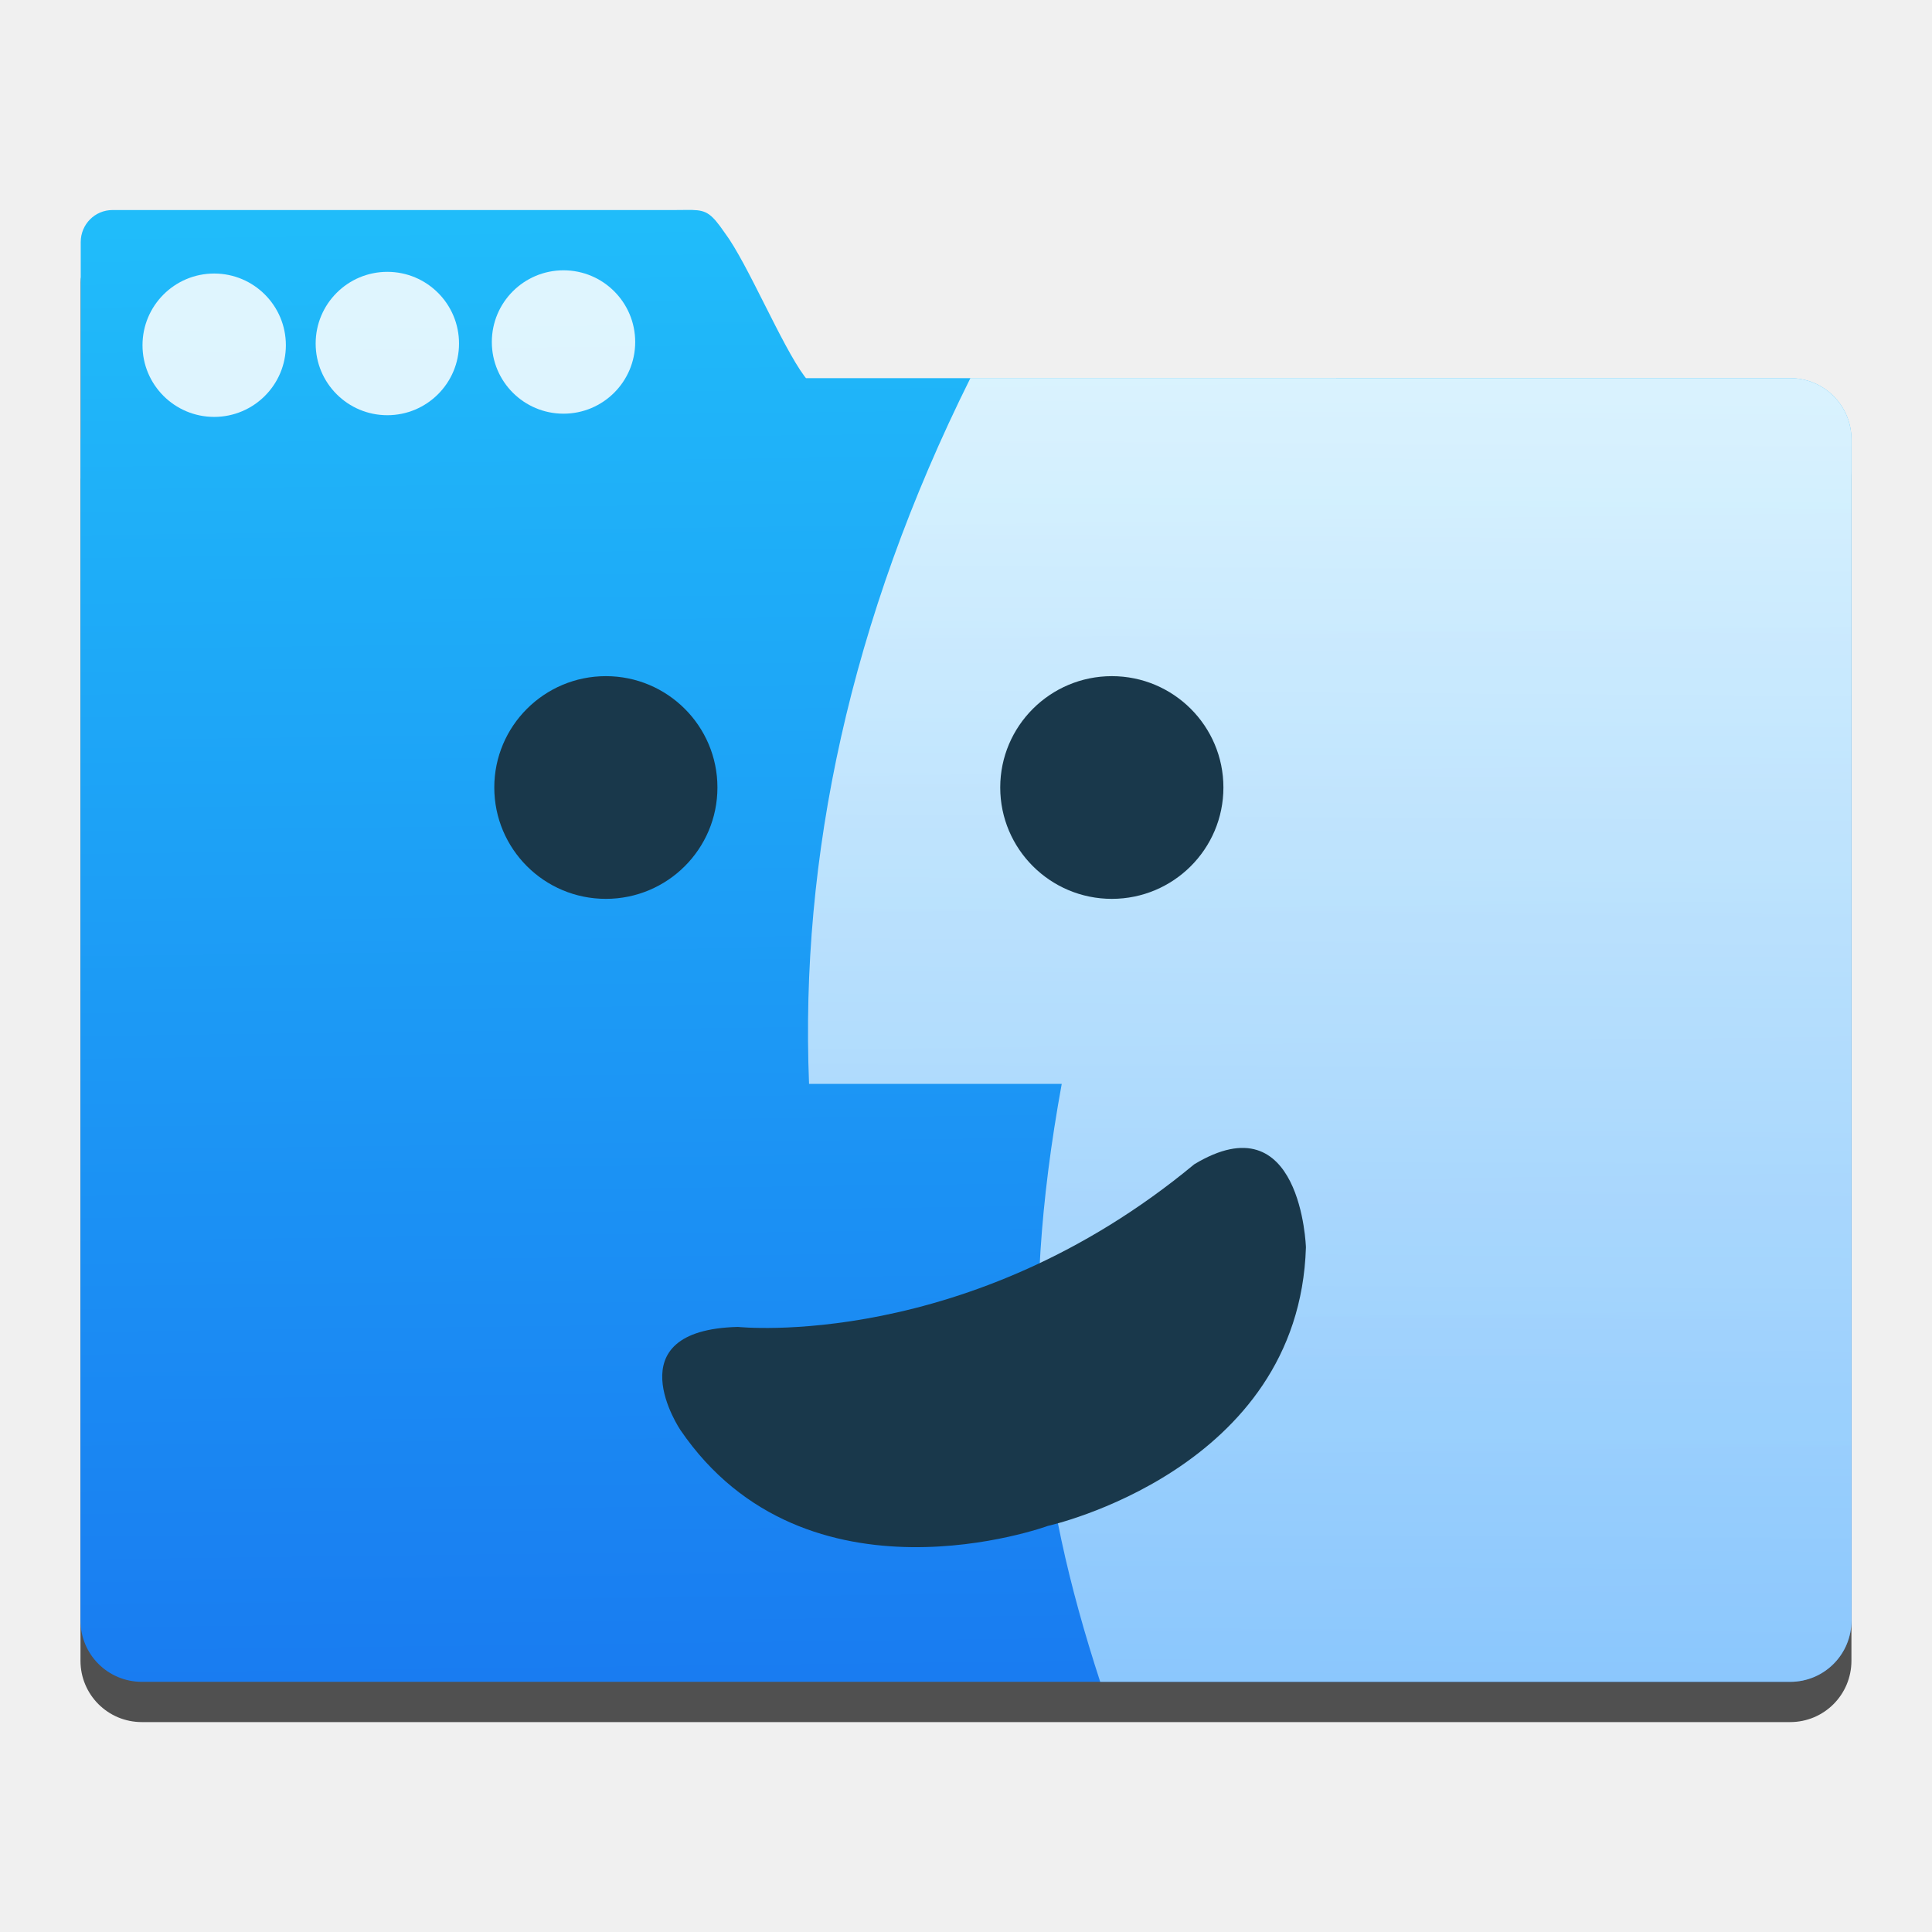
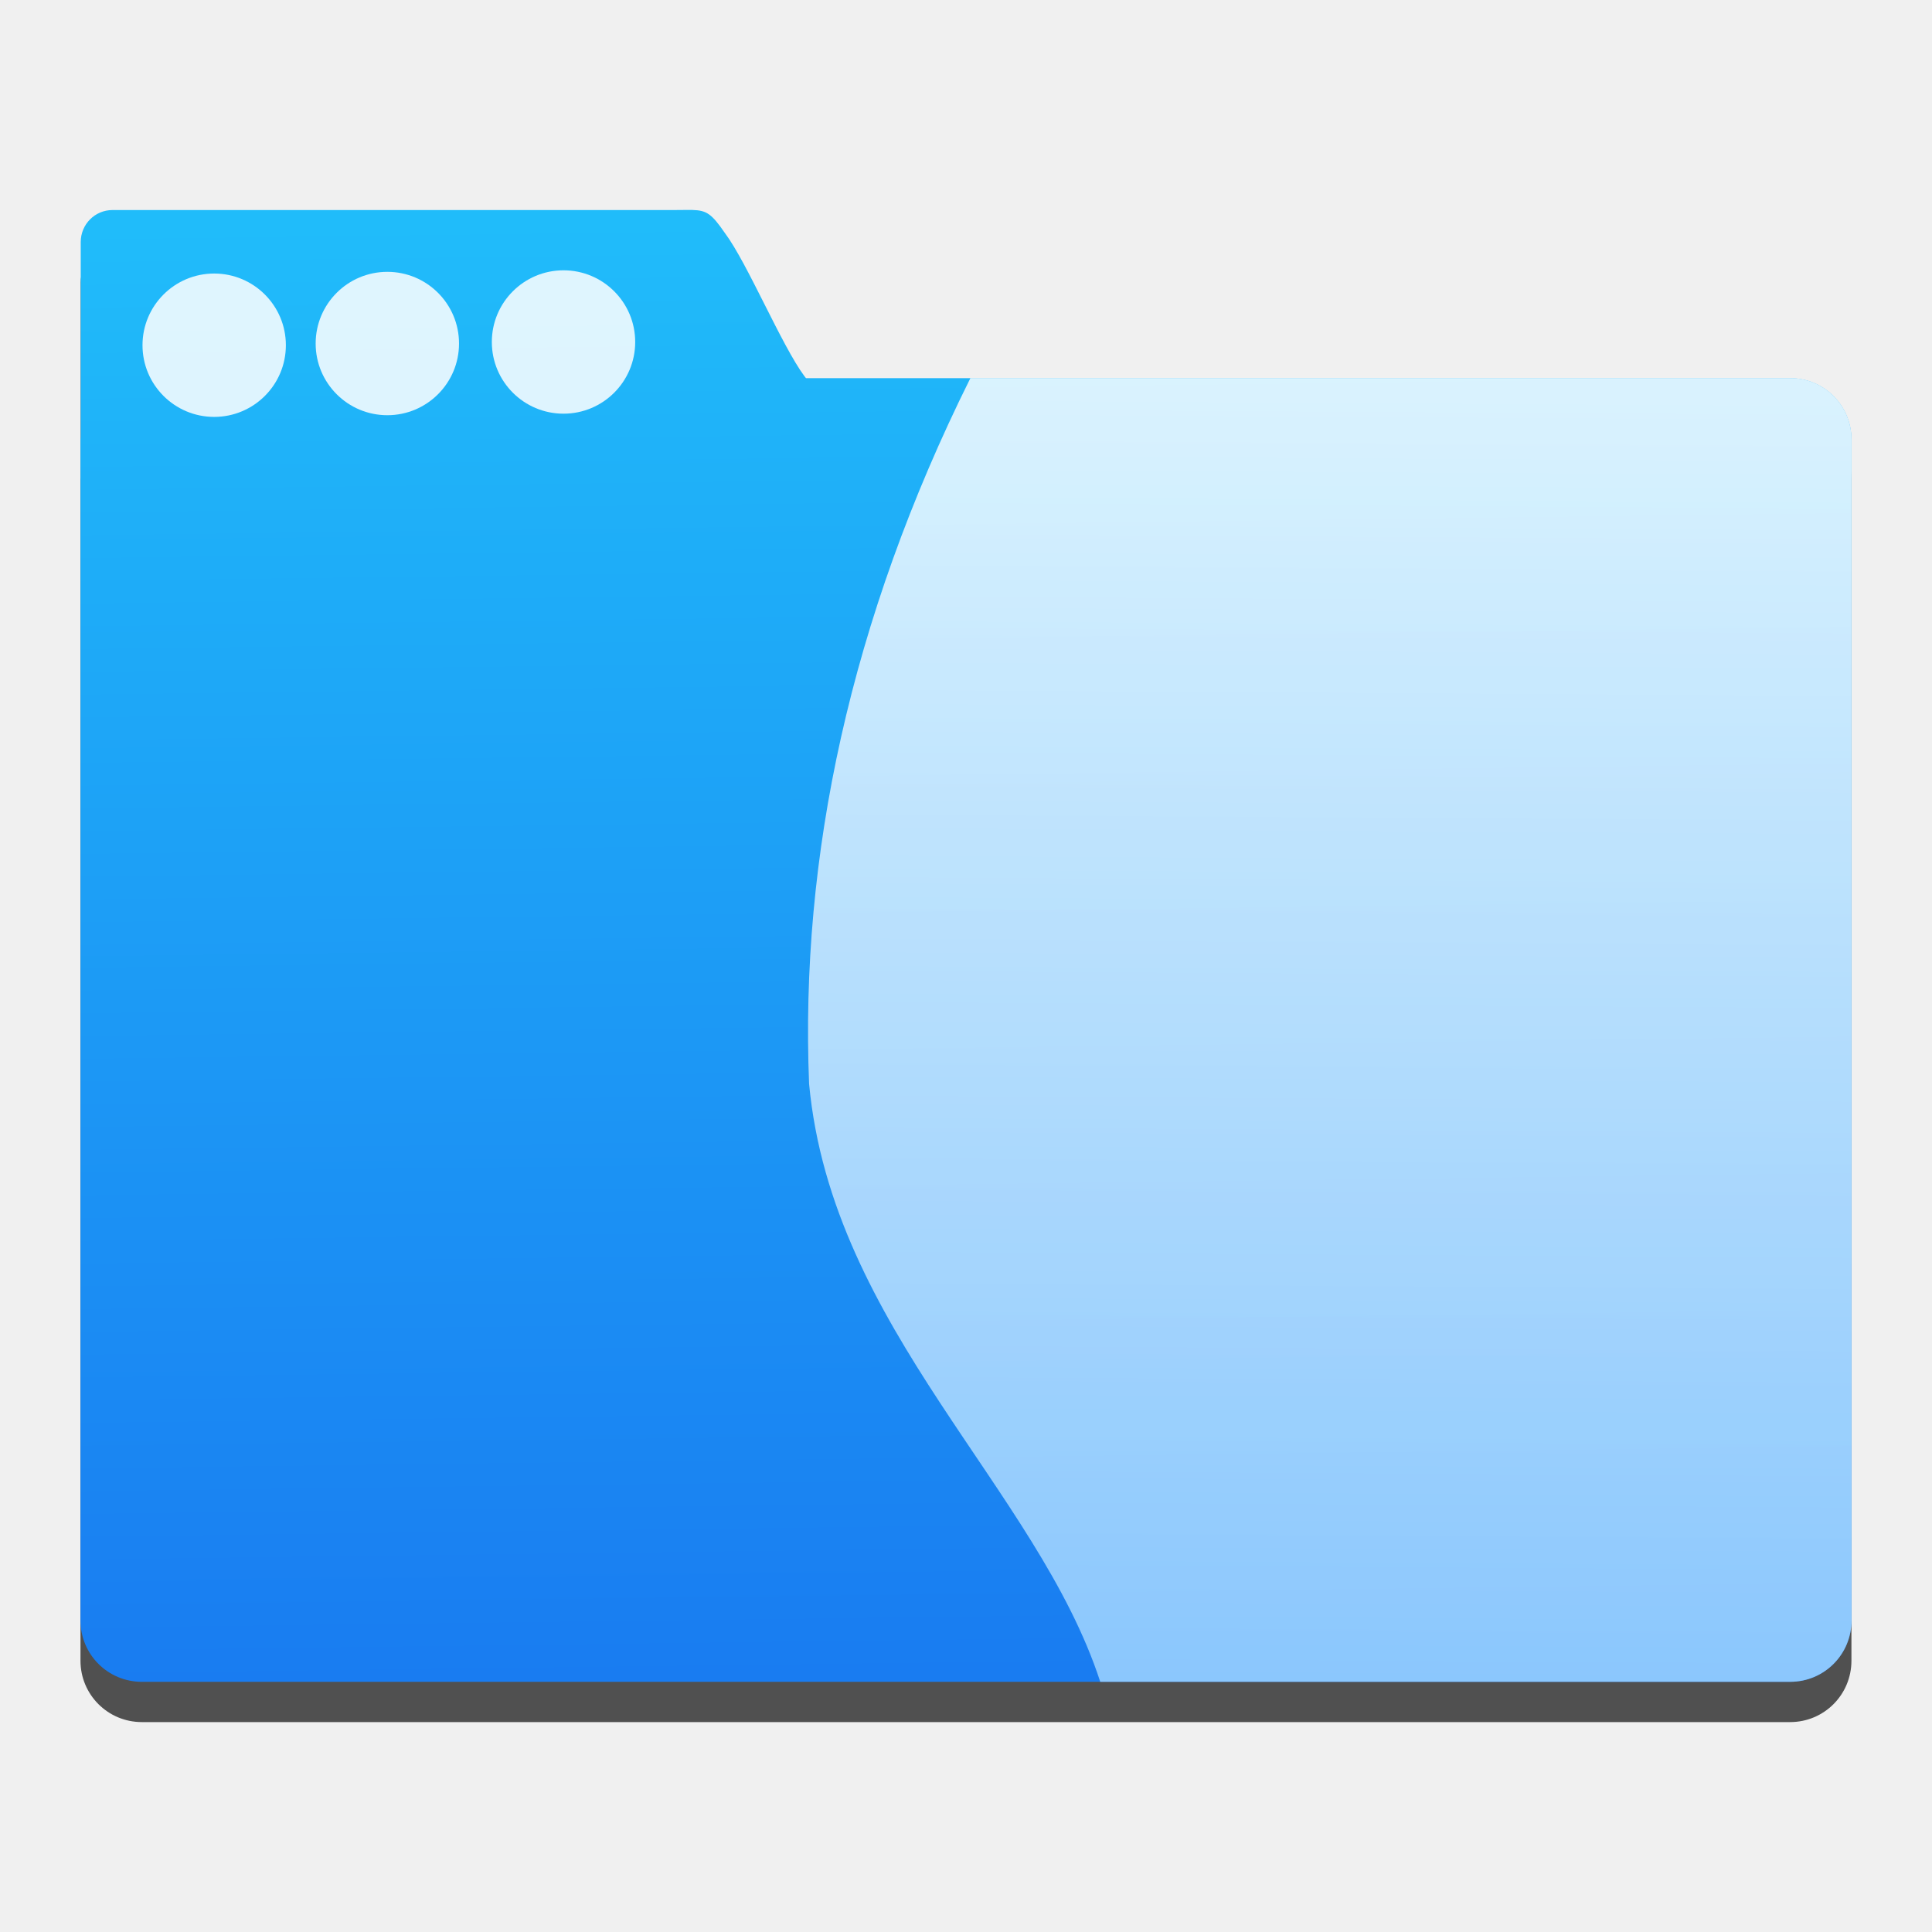
- <svg xmlns="http://www.w3.org/2000/svg" height="48" viewBox="0 0 48 48" width="48">
+ <svg xmlns="http://www.w3.org/2000/svg" height="48" viewBox="0 0 48 48" width="48" version="1.1" id="svg32">
+   <defs id="defs36" />
  <linearGradient id="a" gradientUnits="userSpaceOnUse" x1="10.79" x2="10.297" y1="43.787" y2="4.536">
-     <stop offset="0" stop-color="#197cf1" />
-     <stop offset="1" stop-color="#20bcfa" />
+     <stop offset="0" stop-color="#197cf1" id="stop2" />
+     <stop offset="1" stop-color="#20bcfa" id="stop4" />
  </linearGradient>
  <linearGradient id="b" gradientTransform="matrix(1.016099 0 0 1.035317 -391.0072 -518.0397)" gradientUnits="userSpaceOnUse" x1="421.132" x2="421.337" y1="543.394" y2="509.274">
-     <stop offset="0" stop-color="#a0d5ff" />
-     <stop offset="1" stop-color="#fff" />
+     <stop offset="0" stop-color="#a0d5ff" id="stop7" />
+     <stop offset="1" stop-color="#fff" id="stop9" />
  </linearGradient>
-   <g transform="translate(-384.5716 -500.2982)">
-     <path d="m401.772 506.515c-.118-.003-.26.002-.445.002h-13.96c-.438 0-.791.355-.791.796v4.851c-.001.018-.005.035-.005.054v29.34c0 .844.681 1.525 1.525 1.525h40.951c.844 0 1.523-.681 1.523-1.525v-29.34c0-.844-.679-1.525-1.523-1.525h-24.453c-.015-.019-.024-.03-.04-.05-.564-.76-1.416-2.81-1.972-3.551-.334-.487-.459-.567-.812-.576z" fill-opacity=".667" />
-     <path d="m16.455 4.182c-.128-.003-.282.002-.482.002h-15.141c-.475 0-.857.385-.857.863v5.262c-.001.02-.006.039-.006.059v31.822c0 .916.738 1.654 1.654 1.654h44.416c.916 0 1.652-.738 1.652-1.654v-31.822c0-.916-.736-1.654-1.652-1.654h-26.521c-.016-.021-.026-.032-.043-.055-.612-.824-1.536-3.047-2.139-3.852-.363-.528-.498-.615-.881-.625z" fill="url(#a)" transform="matrix(.9219939 0 0 .9219939 386.6002 501.659)" />
-     <path d="m23.949 8.713c-3.252 6.53-4.593 12.93-4.348 19.018h6.809c-1.176 6.447-.661 10.903 1.037 16.113h18.592c.916 0 1.652-.738 1.652-1.654v-31.822c0-.916-.736-1.654-1.652-1.654z" fill="url(#b)" fill-rule="evenodd" opacity=".83" transform="matrix(.9219939 0 0 .9219939 386.6002 501.659)" />
-     <path d="m401.477 535.828s-1.679-2.486 1.429-2.563c0 0 5.727.61 11.336-4.04 2.661-1.607 2.775 2.064 2.775 2.064-.17 5.544-6.412 6.92-6.412 6.92s-6.001 2.2-9.128-2.381z" fill="#19384b" opacity=".997" stroke-width=".382" />
-     <path d="m396.852 519.863c0-1.527 1.242-2.766 2.772-2.766 1.53 0 2.772 1.239 2.772 2.766 0 1.528-1.242 2.767-2.772 2.767-1.531-0-2.772-1.239-2.772-2.767zm12.57 0c0-1.527 1.243-2.766 2.773-2.766 1.53 0 2.772 1.239 2.772 2.766 0 1.528-1.242 2.767-2.772 2.767-1.53-0-2.773-1.239-2.773-2.767z" fill="#19384b" stroke-width=".796" />
-     <g fill="#fff" fill-opacity=".852">
-       <circle cx="398.572" cy="508.795" r="1.781" />
-       <circle cx="394.195" cy="508.833" r="1.781" />
-       <circle cx="389.893" cy="508.875" r="1.781" />
+   <g transform="translate(-384.5716 -500.2982)" id="g30">
+     <path d="m401.772 506.515c-.118-.003-.26.002-.445.002h-13.96c-.438 0-.791.355-.791.796v4.851c-.001.018-.005.035-.005.054v29.34c0 .844.681 1.525 1.525 1.525h40.951c.844 0 1.523-.681 1.523-1.525v-29.34c0-.844-.679-1.525-1.523-1.525h-24.453c-.015-.019-.024-.03-.04-.05-.564-.76-1.416-2.81-1.972-3.551-.334-.487-.459-.567-.812-.576z" fill-opacity=".667" id="path12" />
+     <path d="m16.455 4.182c-.128-.003-.282.002-.482.002h-15.141c-.475 0-.857.385-.857.863v5.262c-.001.02-.006.039-.006.059v31.822c0 .916.738 1.654 1.654 1.654h44.416c.916 0 1.652-.738 1.652-1.654v-31.822c0-.916-.736-1.654-1.652-1.654h-26.521c-.016-.021-.026-.032-.043-.055-.612-.824-1.536-3.047-2.139-3.852-.363-.528-.498-.615-.881-.625z" fill="url(#a)" transform="matrix(.9219939 0 0 .9219939 386.6002 501.659)" id="path14" />
+     <path d="M 23.949,8.713 C 20.698,15.243 19.356,21.643 19.602,27.73 v 0 c 0.618,6.603 6.148,10.903 7.846,16.113 h 18.592 c 0.916,0 1.652,-0.738 1.652,-1.654 V 10.367 c 0,-0.916 -0.736,-1.654 -1.652,-1.654 z" transform="matrix(0.9219939,0,0,0.9219939,386.6002,501.659)" id="path16" style="opacity:0.83;fill:url(#b);fill-rule:evenodd" />
+     <g fill="#fff" fill-opacity=".852" id="g28">
+       <circle cx="398.572" cy="508.795" r="1.781" id="circle22" />
+       <circle cx="394.195" cy="508.833" r="1.781" id="circle24" />
+       <circle cx="389.893" cy="508.875" r="1.781" id="circle26" />
    </g>
  </g>
</svg>
